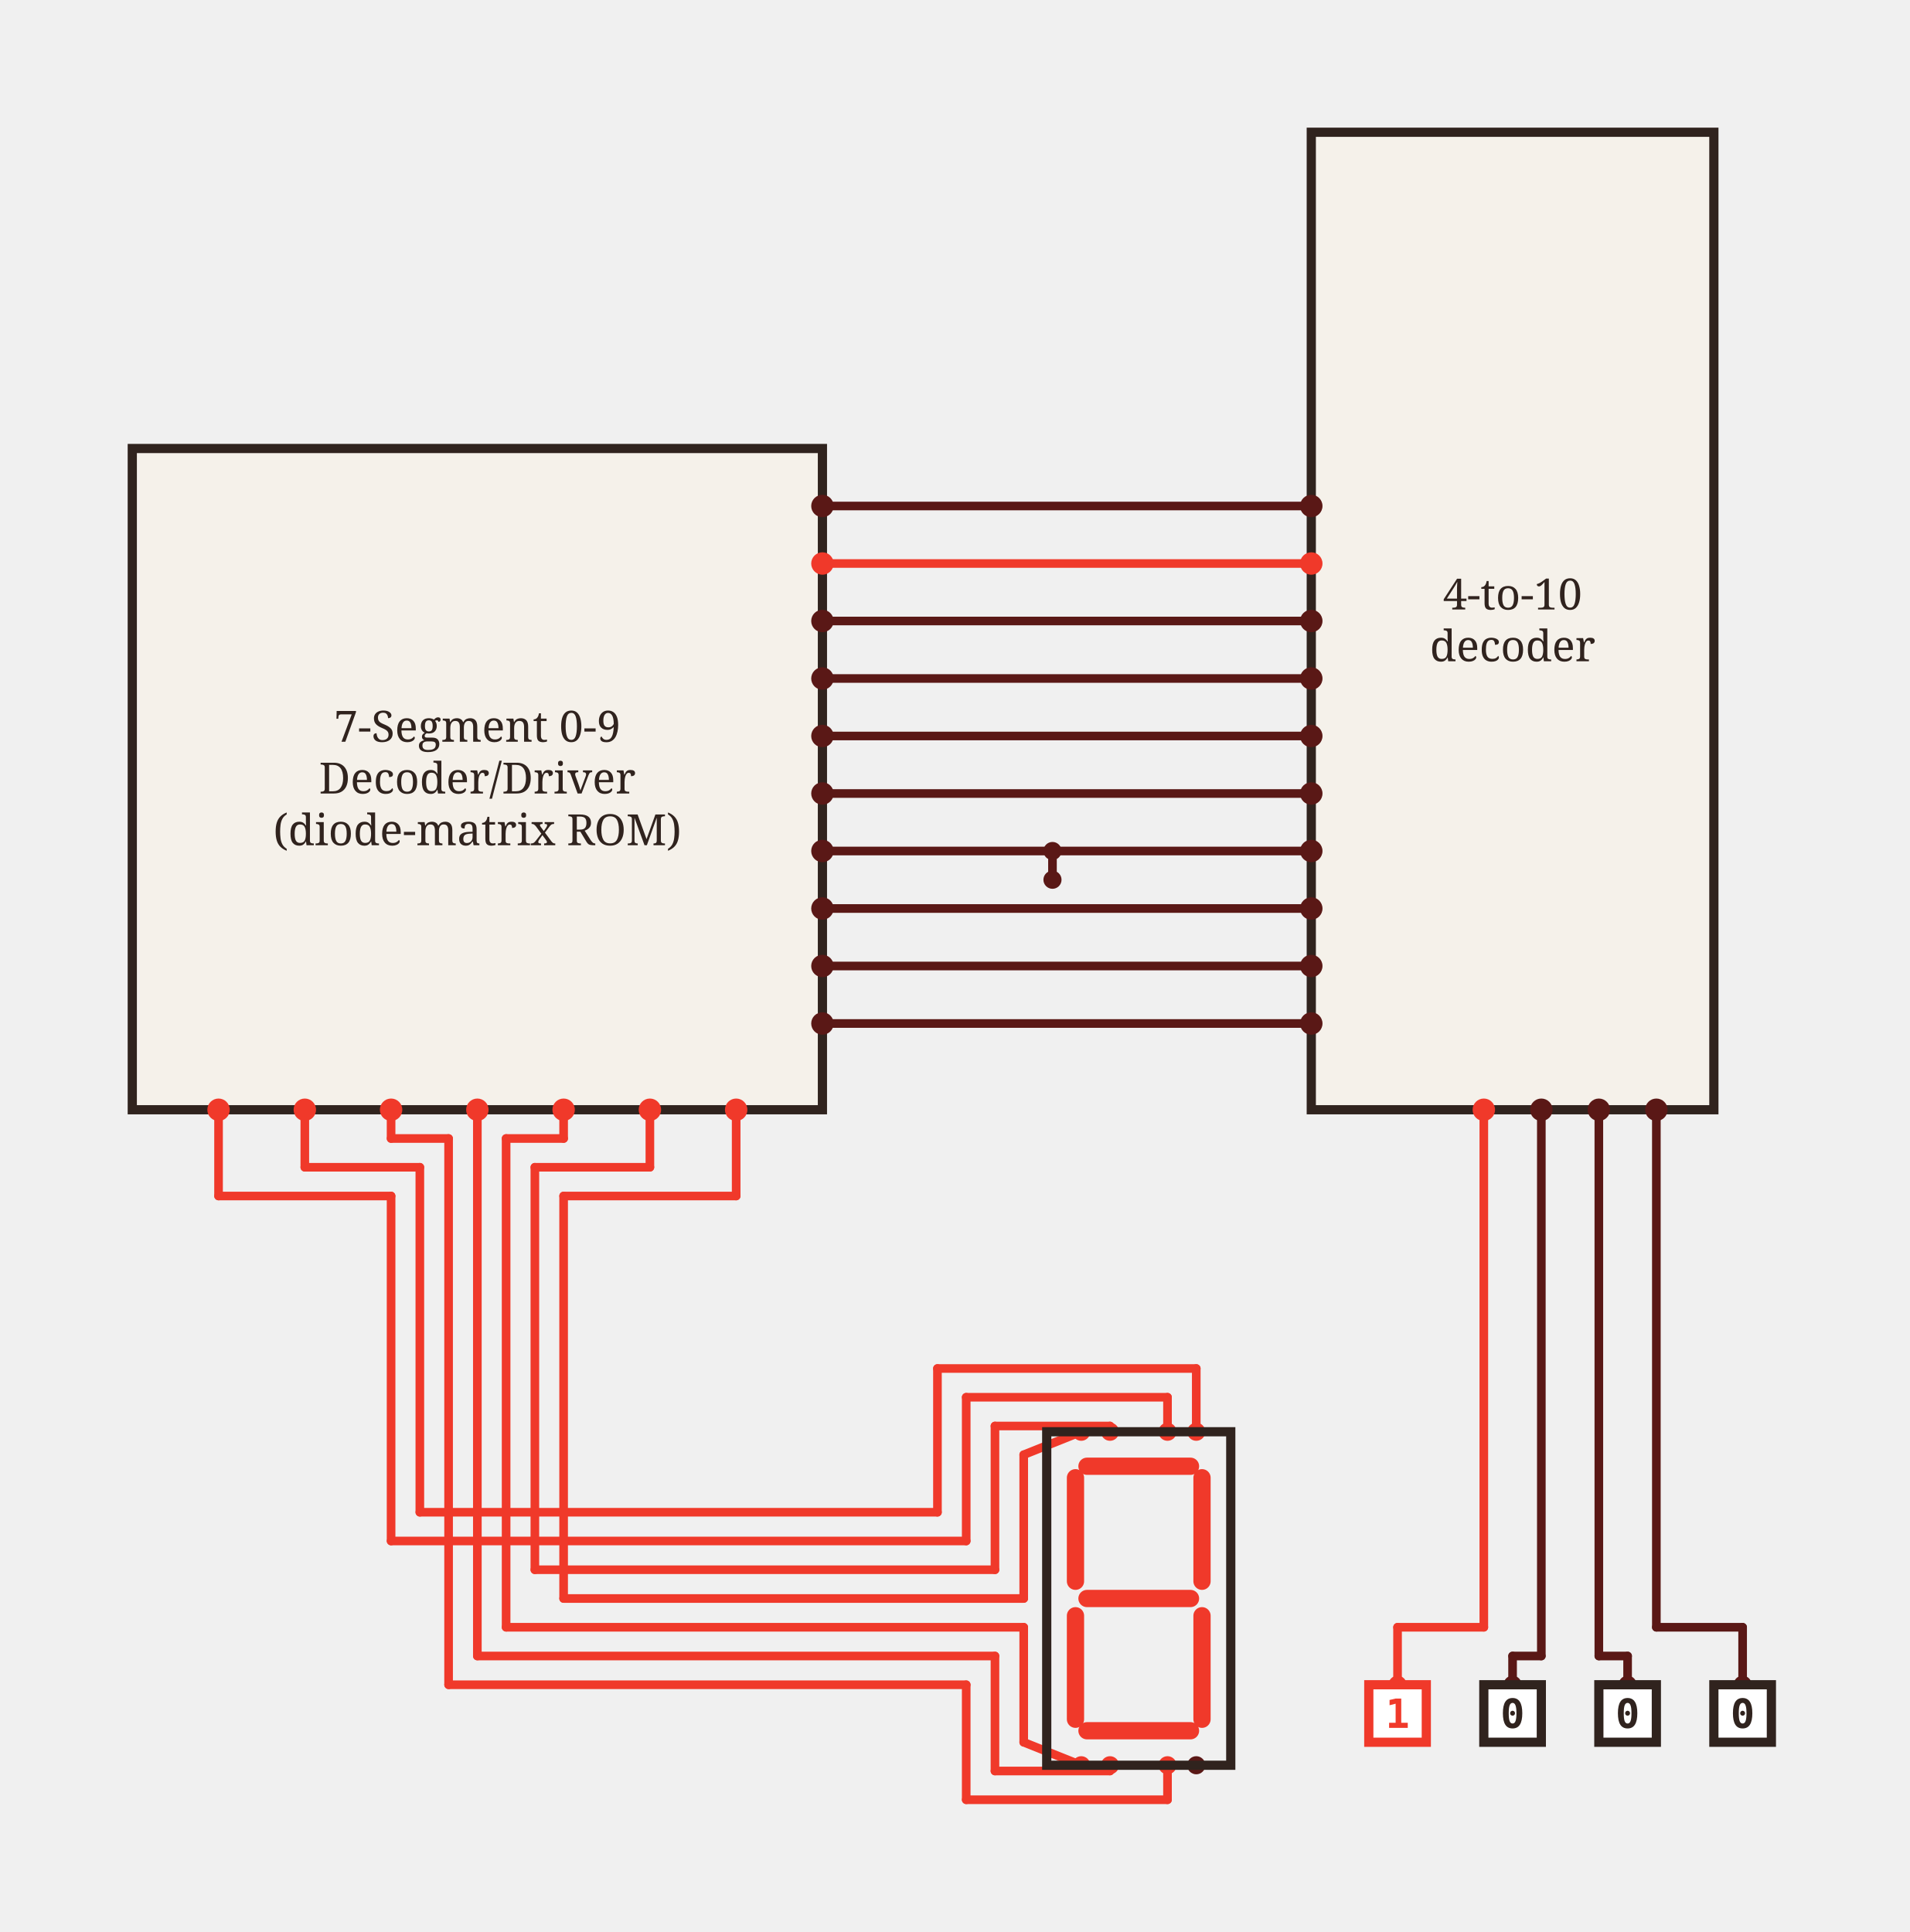
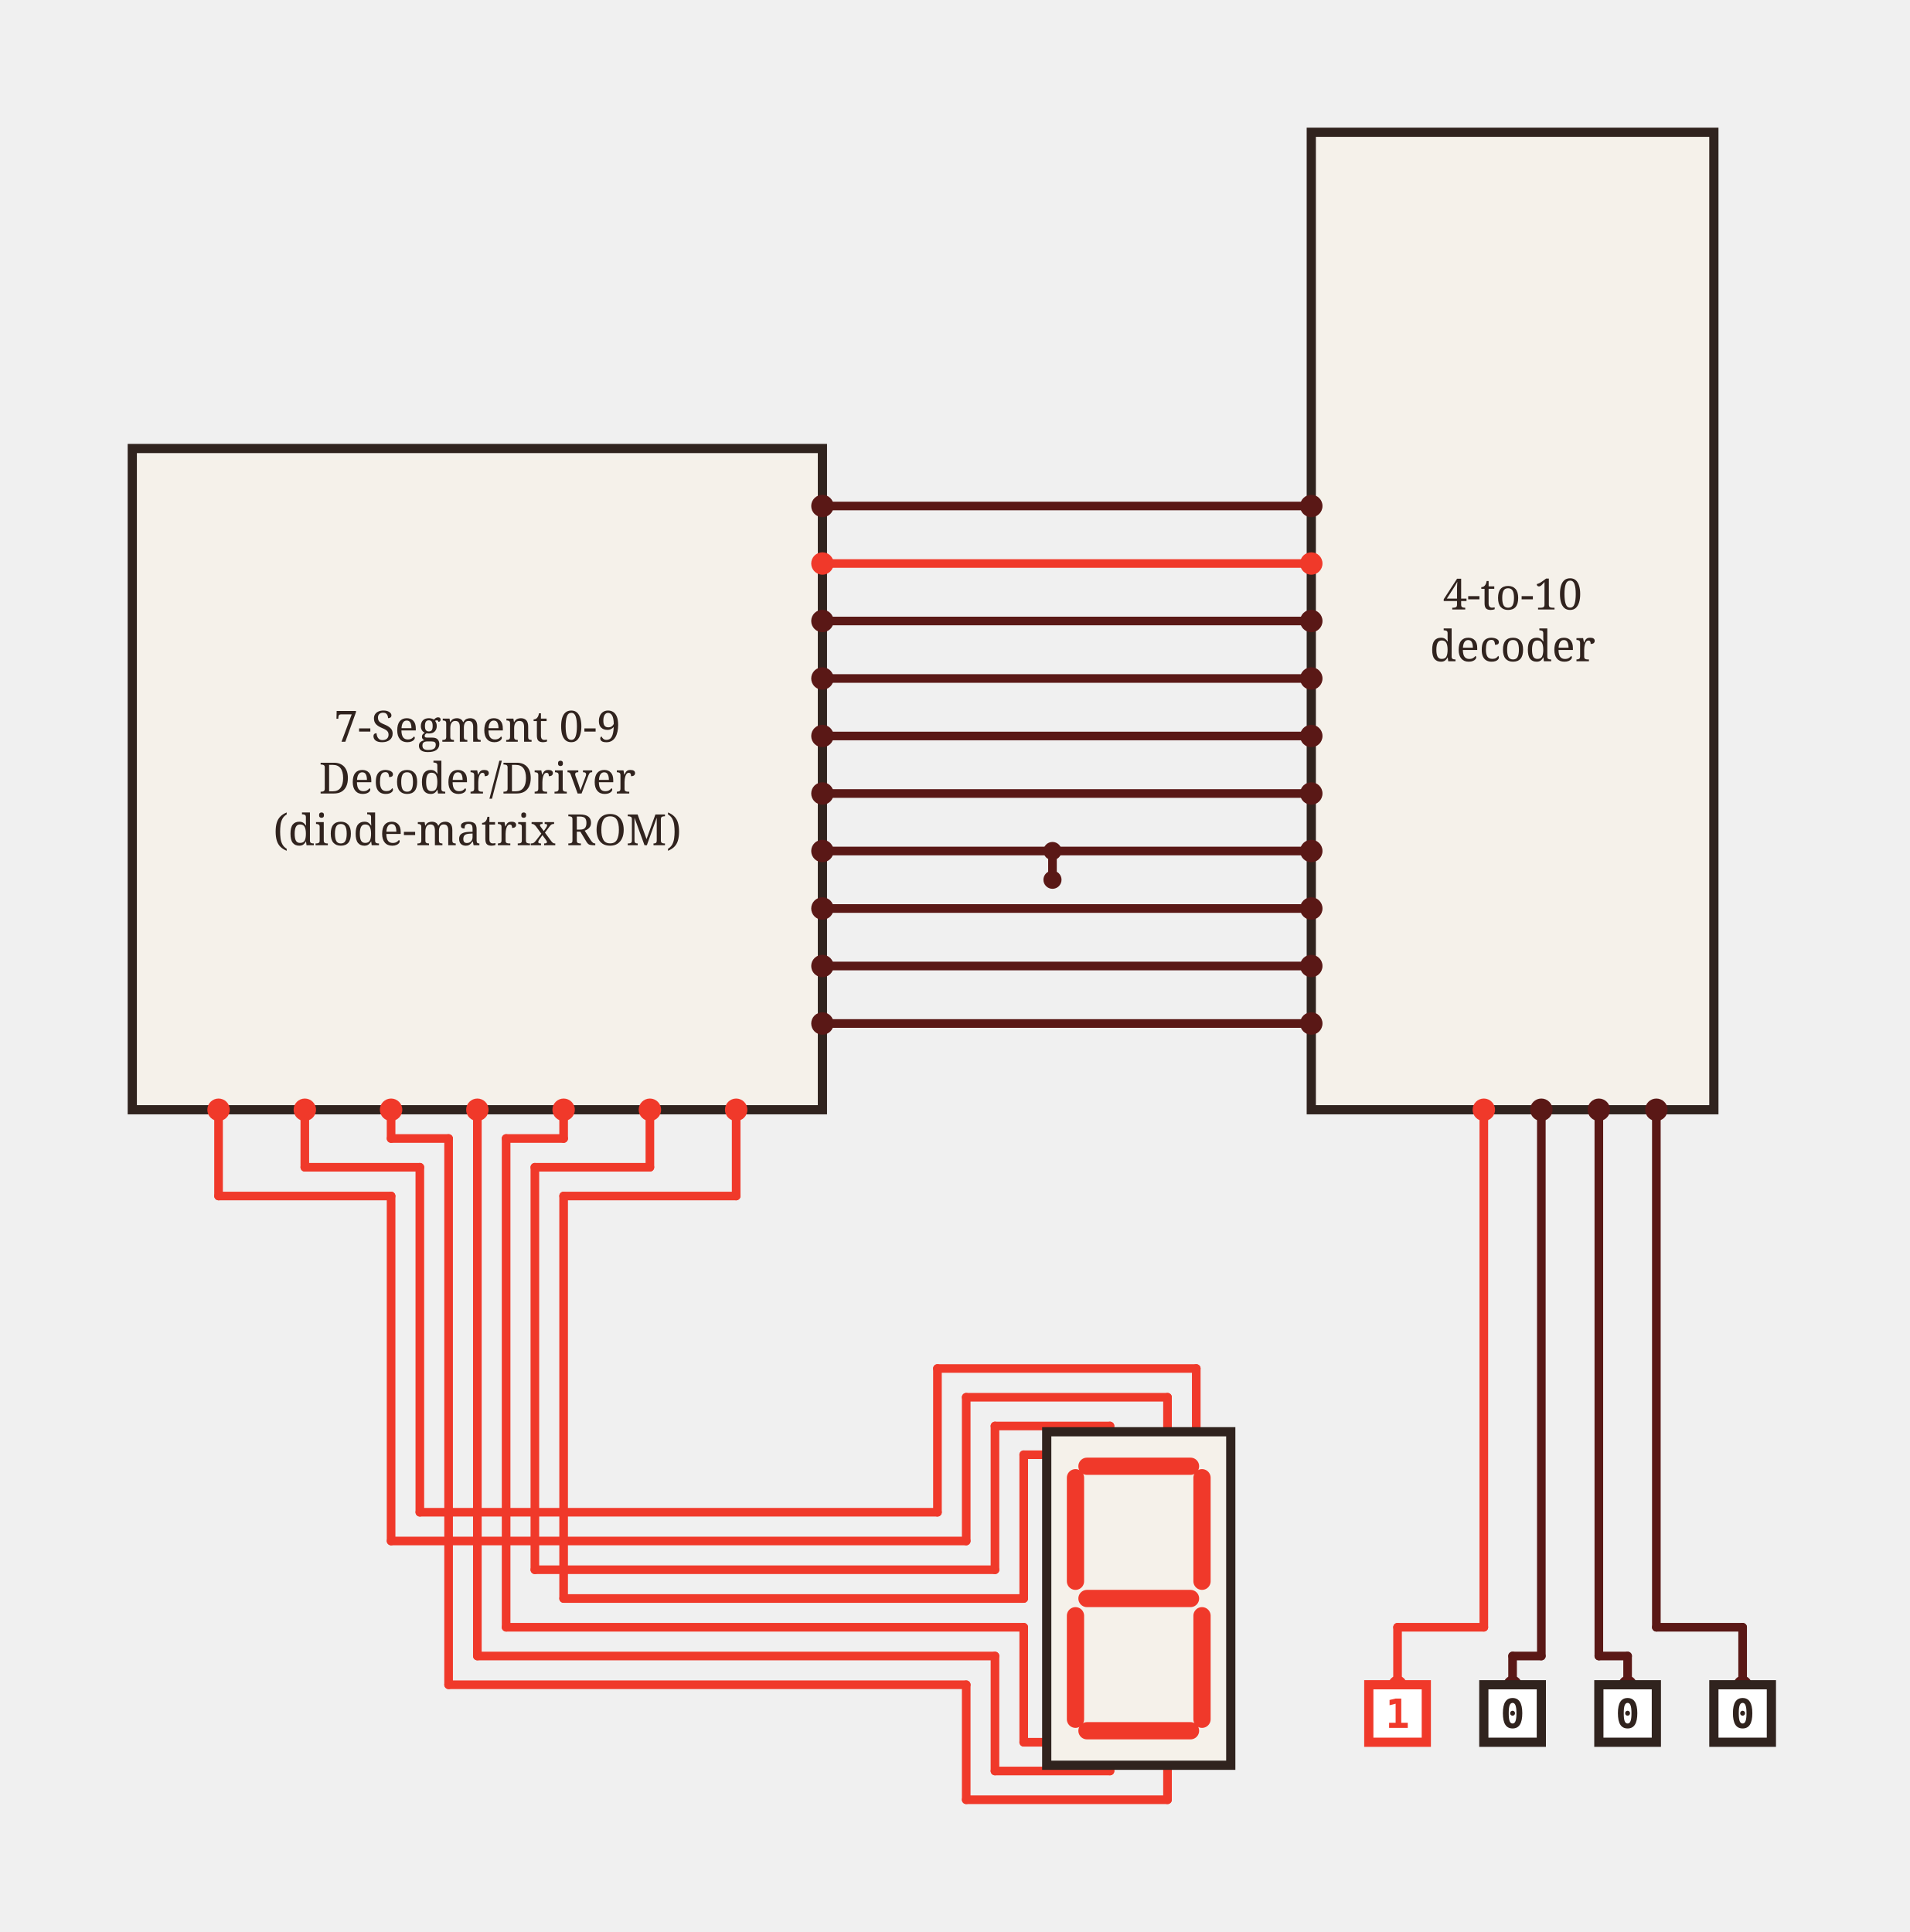
<svg xmlns="http://www.w3.org/2000/svg" width="1328" height="1344" viewBox="0 0 664 672">
  <g transform="translate(-284,-504)">
    <line x1="890" y1="1090" x2="890" y2="1070" stroke="#5a1816" stroke-width="3.0" stroke-linecap="round" />
    <line x1="850" y1="1090" x2="850" y2="1080" stroke="#5a1816" stroke-width="3.0" stroke-linecap="round" />
    <line x1="810" y1="1090" x2="810" y2="1080" stroke="#5a1816" stroke-width="3.0" stroke-linecap="round" />
    <line x1="770" y1="1090" x2="770" y2="1070" stroke="#f0392a" stroke-width="3.0" stroke-linecap="round" />
    <line x1="840" y1="1080" x2="850" y2="1080" stroke="#5a1816" stroke-width="3.0" stroke-linecap="round" />
    <line x1="840" y1="1080" x2="840" y2="890" stroke="#5a1816" stroke-width="3.0" stroke-linecap="round" />
    <line x1="890" y1="1070" x2="860" y2="1070" stroke="#5a1816" stroke-width="3.0" stroke-linecap="round" />
    <line x1="860" y1="1070" x2="860" y2="890" stroke="#5a1816" stroke-width="3.0" stroke-linecap="round" />
    <line x1="810" y1="1080" x2="820" y2="1080" stroke="#5a1816" stroke-width="3.0" stroke-linecap="round" />
    <line x1="820" y1="1080" x2="820" y2="890" stroke="#5a1816" stroke-width="3.0" stroke-linecap="round" />
    <line x1="770" y1="1070" x2="800" y2="1070" stroke="#f0392a" stroke-width="3.0" stroke-linecap="round" />
    <line x1="800" y1="1070" x2="800" y2="890" stroke="#f0392a" stroke-width="3.0" stroke-linecap="round" />
    <line x1="570" y1="860" x2="740" y2="860" stroke="#5a1816" stroke-width="3.0" stroke-linecap="round" />
    <line x1="570" y1="840" x2="740" y2="840" stroke="#5a1816" stroke-width="3.0" stroke-linecap="round" />
    <line x1="570" y1="820" x2="740" y2="820" stroke="#5a1816" stroke-width="3.0" stroke-linecap="round" />
    <line x1="570" y1="800" x2="650" y2="800" stroke="#5a1816" stroke-width="3.0" stroke-linecap="round" />
    <line x1="570" y1="780" x2="740" y2="780" stroke="#5a1816" stroke-width="3.0" stroke-linecap="round" />
    <line x1="570" y1="760" x2="740" y2="760" stroke="#5a1816" stroke-width="3.0" stroke-linecap="round" />
    <line x1="570" y1="740" x2="740" y2="740" stroke="#5a1816" stroke-width="3.0" stroke-linecap="round" />
    <line x1="570" y1="720" x2="740" y2="720" stroke="#5a1816" stroke-width="3.0" stroke-linecap="round" />
    <line x1="570" y1="700" x2="740" y2="700" stroke="#f0392a" stroke-width="3.0" stroke-linecap="round" />
    <line x1="570" y1="680" x2="740" y2="680" stroke="#5a1816" stroke-width="3.0" stroke-linecap="round" />
    <line x1="360" y1="890" x2="360" y2="920" stroke="#f0392a" stroke-width="3.0" stroke-linecap="round" />
    <line x1="390" y1="890" x2="390" y2="910" stroke="#f0392a" stroke-width="3.0" stroke-linecap="round" />
    <line x1="420" y1="890" x2="420" y2="900" stroke="#f0392a" stroke-width="3.0" stroke-linecap="round" />
    <line x1="450" y1="890" x2="450" y2="1080" stroke="#f0392a" stroke-width="3.0" stroke-linecap="round" />
    <line x1="480" y1="890" x2="480" y2="900" stroke="#f0392a" stroke-width="3.0" stroke-linecap="round" />
    <line x1="510" y1="890" x2="510" y2="910" stroke="#f0392a" stroke-width="3.0" stroke-linecap="round" />
    <line x1="540" y1="890" x2="540" y2="920" stroke="#f0392a" stroke-width="3.0" stroke-linecap="round" />
-     <line x1="670" y1="1002" x2="670" y2="1000" stroke="#f0392a" stroke-width="3.0" stroke-linecap="round" />
-     <line x1="690" y1="1002" x2="690" y2="990" stroke="#f0392a" stroke-width="3.0" stroke-linecap="round" />
-     <line x1="700" y1="1002" x2="700" y2="980" stroke="#f0392a" stroke-width="3.0" stroke-linecap="round" />
-     <line x1="670" y1="1118" x2="670" y2="1120" stroke="#f0392a" stroke-width="3.0" stroke-linecap="round" />
-     <line x1="690" y1="1118" x2="690" y2="1130" stroke="#f0392a" stroke-width="3.0" stroke-linecap="round" />
+     <line x1="660" y1="1010" x2="640" y2="1010" stroke="#f0392a" stroke-width="3.0" stroke-linecap="round" />
+     <line x1="670" y1="1010" x2="670" y2="1000" stroke="#f0392a" stroke-width="3.0" stroke-linecap="round" />
+     <line x1="690" y1="1010" x2="690" y2="990" stroke="#f0392a" stroke-width="3.0" stroke-linecap="round" />
+     <line x1="700" y1="1010" x2="700" y2="980" stroke="#f0392a" stroke-width="3.0" stroke-linecap="round" />
+     <line x1="660" y1="1110" x2="640" y2="1110" stroke="#f0392a" stroke-width="3.0" stroke-linecap="round" />
+     <line x1="670" y1="1110" x2="670" y2="1120" stroke="#f0392a" stroke-width="3.0" stroke-linecap="round" />
+     <line x1="690" y1="1110" x2="690" y2="1130" stroke="#f0392a" stroke-width="3.0" stroke-linecap="round" />
    <line x1="700" y1="980" x2="610" y2="980" stroke="#f0392a" stroke-width="3.0" stroke-linecap="round" />
    <line x1="670" y1="1120" x2="630" y2="1120" stroke="#f0392a" stroke-width="3.0" stroke-linecap="round" />
    <line x1="640" y1="1110" x2="640" y2="1070" stroke="#f0392a" stroke-width="3.0" stroke-linecap="round" />
    <line x1="630" y1="1120" x2="630" y2="1080" stroke="#f0392a" stroke-width="3.0" stroke-linecap="round" />
    <line x1="690" y1="1130" x2="620" y2="1130" stroke="#f0392a" stroke-width="3.0" stroke-linecap="round" />
    <line x1="620" y1="1130" x2="620" y2="1090" stroke="#f0392a" stroke-width="3.0" stroke-linecap="round" />
    <line x1="640" y1="1070" x2="460" y2="1070" stroke="#f0392a" stroke-width="3.0" stroke-linecap="round" />
    <line x1="630" y1="1080" x2="450" y2="1080" stroke="#f0392a" stroke-width="3.0" stroke-linecap="round" />
    <line x1="620" y1="1090" x2="440" y2="1090" stroke="#f0392a" stroke-width="3.0" stroke-linecap="round" />
    <line x1="640" y1="1010" x2="640" y2="1060" stroke="#f0392a" stroke-width="3.0" stroke-linecap="round" />
    <line x1="670" y1="1000" x2="630" y2="1000" stroke="#f0392a" stroke-width="3.0" stroke-linecap="round" />
    <line x1="630" y1="1000" x2="630" y2="1050" stroke="#f0392a" stroke-width="3.0" stroke-linecap="round" />
    <line x1="690" y1="990" x2="620" y2="990" stroke="#f0392a" stroke-width="3.0" stroke-linecap="round" />
    <line x1="620" y1="990" x2="620" y2="1040" stroke="#f0392a" stroke-width="3.0" stroke-linecap="round" />
    <line x1="610" y1="980" x2="610" y2="1030" stroke="#f0392a" stroke-width="3.0" stroke-linecap="round" />
    <line x1="630" y1="1050" x2="470" y2="1050" stroke="#f0392a" stroke-width="3.0" stroke-linecap="round" />
    <line x1="620" y1="1040" x2="420" y2="1040" stroke="#f0392a" stroke-width="3.0" stroke-linecap="round" />
    <line x1="610" y1="1030" x2="430" y2="1030" stroke="#f0392a" stroke-width="3.0" stroke-linecap="round" />
    <line x1="640" y1="1060" x2="480" y2="1060" stroke="#f0392a" stroke-width="3.0" stroke-linecap="round" />
    <line x1="420" y1="900" x2="440" y2="900" stroke="#f0392a" stroke-width="3.0" stroke-linecap="round" />
    <line x1="440" y1="900" x2="440" y2="1090" stroke="#f0392a" stroke-width="3.0" stroke-linecap="round" />
    <line x1="390" y1="910" x2="430" y2="910" stroke="#f0392a" stroke-width="3.0" stroke-linecap="round" />
    <line x1="430" y1="910" x2="430" y2="1030" stroke="#f0392a" stroke-width="3.0" stroke-linecap="round" />
    <line x1="360" y1="920" x2="420" y2="920" stroke="#f0392a" stroke-width="3.0" stroke-linecap="round" />
    <line x1="420" y1="920" x2="420" y2="1040" stroke="#f0392a" stroke-width="3.0" stroke-linecap="round" />
    <line x1="480" y1="900" x2="460" y2="900" stroke="#f0392a" stroke-width="3.0" stroke-linecap="round" />
    <line x1="460" y1="900" x2="460" y2="1070" stroke="#f0392a" stroke-width="3.0" stroke-linecap="round" />
    <line x1="510" y1="910" x2="470" y2="910" stroke="#f0392a" stroke-width="3.0" stroke-linecap="round" />
    <line x1="540" y1="920" x2="480" y2="920" stroke="#f0392a" stroke-width="3.0" stroke-linecap="round" />
    <line x1="480" y1="920" x2="480" y2="1060" stroke="#f0392a" stroke-width="3.0" stroke-linecap="round" />
    <line x1="470" y1="910" x2="470" y2="1050" stroke="#f0392a" stroke-width="3.0" stroke-linecap="round" />
    <line x1="740" y1="800" x2="650" y2="800" stroke="#5a1816" stroke-width="3.0" stroke-linecap="round" />
    <line x1="650" y1="810" x2="650" y2="800" stroke="#5a1816" stroke-width="3.0" stroke-linecap="round" />
-     <line x1="660" y1="1002" x2="640" y2="1010" stroke="#f0392a" stroke-width="3.0" stroke-linecap="round" />
-     <line x1="660" y1="1118" x2="640" y2="1110" stroke="#f0392a" stroke-width="3.0" stroke-linecap="round" />
    <circle cx="890" cy="1090" r="3.15" fill="#5a1816" />
    <circle cx="850" cy="1090" r="3.15" fill="#5a1816" />
    <circle cx="810" cy="1090" r="3.15" fill="#5a1816" />
    <circle cx="770" cy="1090" r="3.15" fill="#f0392a" />
    <circle cx="570" cy="860" r="3.15" fill="#5a1816" />
    <circle cx="570" cy="840" r="3.15" fill="#5a1816" />
    <circle cx="570" cy="820" r="3.15" fill="#5a1816" />
    <circle cx="570" cy="800" r="3.15" fill="#5a1816" />
    <circle cx="570" cy="780" r="3.15" fill="#5a1816" />
    <circle cx="570" cy="760" r="3.15" fill="#5a1816" />
    <circle cx="570" cy="740" r="3.15" fill="#5a1816" />
    <circle cx="570" cy="720" r="3.15" fill="#5a1816" />
    <circle cx="570" cy="700" r="3.15" fill="#f0392a" />
    <circle cx="570" cy="680" r="3.15" fill="#5a1816" />
    <circle cx="360" cy="890" r="3.15" fill="#f0392a" />
    <circle cx="390" cy="890" r="3.15" fill="#f0392a" />
    <circle cx="420" cy="890" r="3.15" fill="#f0392a" />
    <circle cx="450" cy="890" r="3.15" fill="#f0392a" />
    <circle cx="480" cy="890" r="3.15" fill="#f0392a" />
    <circle cx="510" cy="890" r="3.15" fill="#f0392a" />
    <circle cx="540" cy="890" r="3.15" fill="#f0392a" />
-     <circle cx="660" cy="1002" r="3.15" fill="#f0392a" />
-     <circle cx="670" cy="1002" r="3.15" fill="#f0392a" />
-     <circle cx="690" cy="1002" r="3.15" fill="#f0392a" />
-     <circle cx="700" cy="1002" r="3.15" fill="#f0392a" />
-     <circle cx="660" cy="1118" r="3.15" fill="#f0392a" />
-     <circle cx="670" cy="1118" r="3.15" fill="#f0392a" />
-     <circle cx="690" cy="1118" r="3.15" fill="#f0392a" />
-     <circle cx="700" cy="1118" r="3.15" fill="#5a1816" />
+     <circle cx="660" cy="1010" r="3.15" fill="#f0392a" />
+     <circle cx="670" cy="1010" r="3.15" fill="#f0392a" />
+     <circle cx="690" cy="1010" r="3.15" fill="#f0392a" />
+     <circle cx="700" cy="1010" r="3.15" fill="#f0392a" />
+     <circle cx="660" cy="1110" r="3.15" fill="#f0392a" />
+     <circle cx="670" cy="1110" r="3.15" fill="#f0392a" />
+     <circle cx="690" cy="1110" r="3.15" fill="#f0392a" />
+     <circle cx="700" cy="1110" r="3.15" fill="#5a1816" />
    <circle cx="740" cy="860" r="3.15" fill="#5a1816" />
    <circle cx="740" cy="840" r="3.15" fill="#5a1816" />
    <circle cx="740" cy="820" r="3.15" fill="#5a1816" />
    <circle cx="740" cy="800" r="3.15" fill="#5a1816" />
    <circle cx="740" cy="780" r="3.15" fill="#5a1816" />
    <circle cx="740" cy="760" r="3.15" fill="#5a1816" />
    <circle cx="740" cy="740" r="3.15" fill="#5a1816" />
    <circle cx="740" cy="720" r="3.15" fill="#5a1816" />
    <circle cx="740" cy="700" r="3.15" fill="#f0392a" />
    <circle cx="740" cy="680" r="3.15" fill="#5a1816" />
    <circle cx="840" cy="890" r="3.15" fill="#5a1816" />
    <circle cx="860" cy="890" r="3.15" fill="#5a1816" />
    <circle cx="800" cy="890" r="3.15" fill="#f0392a" />
    <circle cx="820" cy="890" r="3.15" fill="#5a1816" />
    <circle cx="650" cy="810" r="3.15" fill="#5a1816" />
    <circle cx="650" cy="800" r="3.15" fill="#5a1816" />
    <rect x="880" y="1090" width="20" height="20" fill="#ffffff" stroke="#30231e" stroke-width="3.2" />
    <text x="890" y="1105" font-family="Fira Code, ui-monospace, monospace" font-size="14" font-weight="600" text-anchor="middle" fill="#30231e">0</text>
    <rect x="840" y="1090" width="20" height="20" fill="#ffffff" stroke="#30231e" stroke-width="3.2" />
    <text x="850" y="1105" font-family="Fira Code, ui-monospace, monospace" font-size="14" font-weight="600" text-anchor="middle" fill="#30231e">0</text>
    <rect x="800" y="1090" width="20" height="20" fill="#ffffff" stroke="#30231e" stroke-width="3.2" />
    <text x="810" y="1105" font-family="Fira Code, ui-monospace, monospace" font-size="14" font-weight="600" text-anchor="middle" fill="#30231e">0</text>
    <rect x="760" y="1090" width="20" height="20" fill="#ffffff" stroke="#f0392a" stroke-width="3.2" />
    <text x="770" y="1105" font-family="Fira Code, ui-monospace, monospace" font-size="14" font-weight="600" text-anchor="middle" fill="#f0392a">1</text>
    <g transform="translate(680,1060) rotate(0)">
-       <rect x="-32" y="-58" width="64" height="116" fill="none" stroke="#30231e" stroke-width="3.2" />
+       <rect x="-32" y="-58" width="64" height="116" fill="#f5f1ea" stroke="#30231e" stroke-width="3.2" />
      <path d="M -18 -46 L 18 -46" stroke="#f0392a" stroke-width="6" stroke-linecap="round" />
      <path d="M 22 -42 L 22 -6" stroke="#f0392a" stroke-width="6" stroke-linecap="round" />
      <path d="M 22 6 L 22 42" stroke="#f0392a" stroke-width="6" stroke-linecap="round" />
      <path d="M -18 46 L 18 46" stroke="#f0392a" stroke-width="6" stroke-linecap="round" />
      <path d="M -22 6 L -22 42" stroke="#f0392a" stroke-width="6" stroke-linecap="round" />
      <path d="M -22 -42 L -22 -6" stroke="#f0392a" stroke-width="6" stroke-linecap="round" />
      <path d="M -18 0 L 18 0" stroke="#f0392a" stroke-width="6" stroke-linecap="round" />
    </g>
    <rect x="330" y="660" width="240" height="230" fill="#f5f1ea" stroke="#30231e" stroke-width="3.2" />
    <text x="450.0" y="762.0" font-family="Young Serif, Georgia, serif" font-size="15" text-anchor="middle" fill="#30231e">7-Segment 0-9</text>
    <text x="450.0" y="780.0" font-family="Young Serif, Georgia, serif" font-size="15" text-anchor="middle" fill="#30231e">Decoder/Driver</text>
    <text x="450.0" y="798.0" font-family="Young Serif, Georgia, serif" font-size="15" text-anchor="middle" fill="#30231e">(diode-matrix ROM)</text>
    <circle cx="570" cy="860" r="3.9" fill="#5a1816" />
    <circle cx="570" cy="840" r="3.9" fill="#5a1816" />
    <circle cx="570" cy="820" r="3.9" fill="#5a1816" />
    <circle cx="570" cy="800" r="3.9" fill="#5a1816" />
    <circle cx="570" cy="780" r="3.9" fill="#5a1816" />
    <circle cx="570" cy="760" r="3.9" fill="#5a1816" />
    <circle cx="570" cy="740" r="3.9" fill="#5a1816" />
    <circle cx="570" cy="720" r="3.9" fill="#5a1816" />
    <circle cx="570" cy="700" r="3.9" fill="#f0392a" />
    <circle cx="570" cy="680" r="3.9" fill="#5a1816" />
    <circle cx="360" cy="890" r="3.9" fill="#f0392a" />
    <circle cx="390" cy="890" r="3.9" fill="#f0392a" />
    <circle cx="420" cy="890" r="3.9" fill="#f0392a" />
    <circle cx="450" cy="890" r="3.9" fill="#f0392a" />
    <circle cx="480" cy="890" r="3.9" fill="#f0392a" />
    <circle cx="510" cy="890" r="3.9" fill="#f0392a" />
    <circle cx="540" cy="890" r="3.9" fill="#f0392a" />
    <rect x="740" y="550" width="140" height="340" fill="#f5f1ea" stroke="#30231e" stroke-width="3.2" />
    <text x="810.0" y="716.0" font-family="Young Serif, Georgia, serif" font-size="15" text-anchor="middle" fill="#30231e">4-to-10</text>
    <text x="810.0" y="734.0" font-family="Young Serif, Georgia, serif" font-size="15" text-anchor="middle" fill="#30231e">decoder</text>
    <circle cx="840" cy="890" r="3.9" fill="#5a1816" />
    <circle cx="860" cy="890" r="3.9" fill="#5a1816" />
    <circle cx="800" cy="890" r="3.9" fill="#f0392a" />
    <circle cx="820" cy="890" r="3.9" fill="#5a1816" />
    <circle cx="740" cy="860" r="3.9" fill="#5a1816" />
    <circle cx="740" cy="840" r="3.9" fill="#5a1816" />
    <circle cx="740" cy="820" r="3.9" fill="#5a1816" />
    <circle cx="740" cy="800" r="3.9" fill="#5a1816" />
    <circle cx="740" cy="780" r="3.9" fill="#5a1816" />
    <circle cx="740" cy="760" r="3.9" fill="#5a1816" />
    <circle cx="740" cy="740" r="3.9" fill="#5a1816" />
    <circle cx="740" cy="720" r="3.9" fill="#5a1816" />
    <circle cx="740" cy="700" r="3.9" fill="#f0392a" />
    <circle cx="740" cy="680" r="3.9" fill="#5a1816" />
  </g>
</svg>
